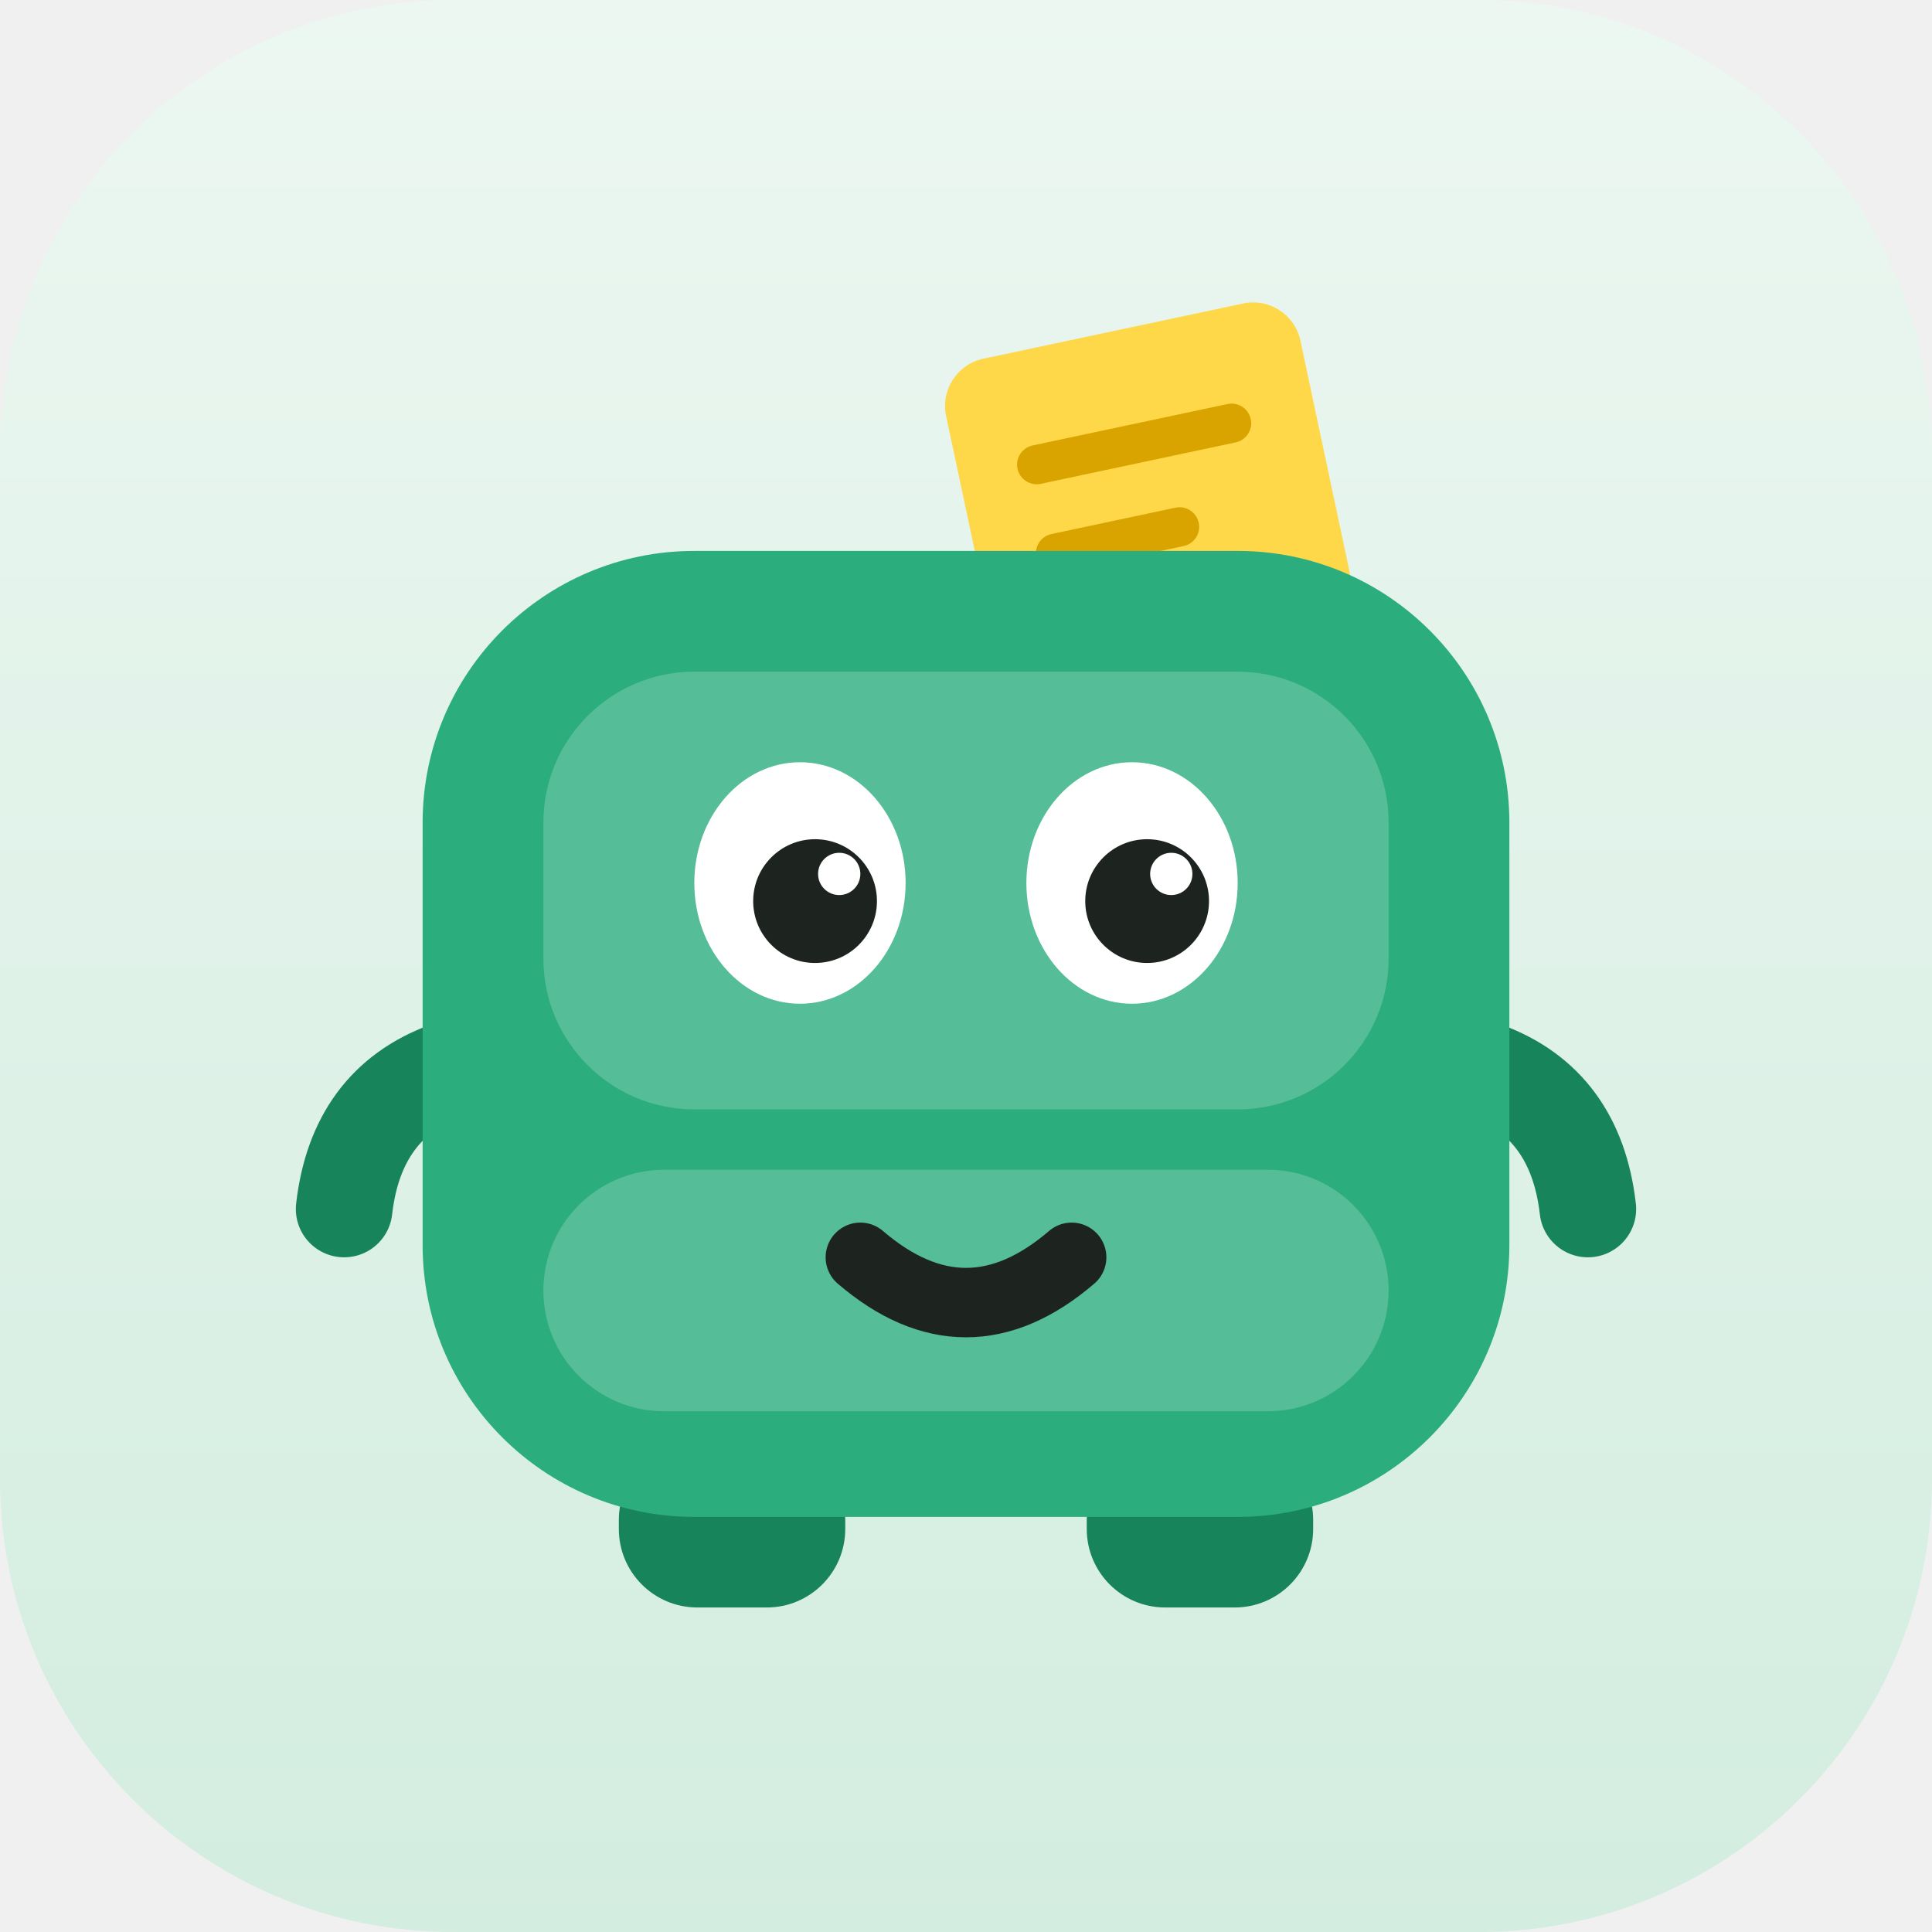
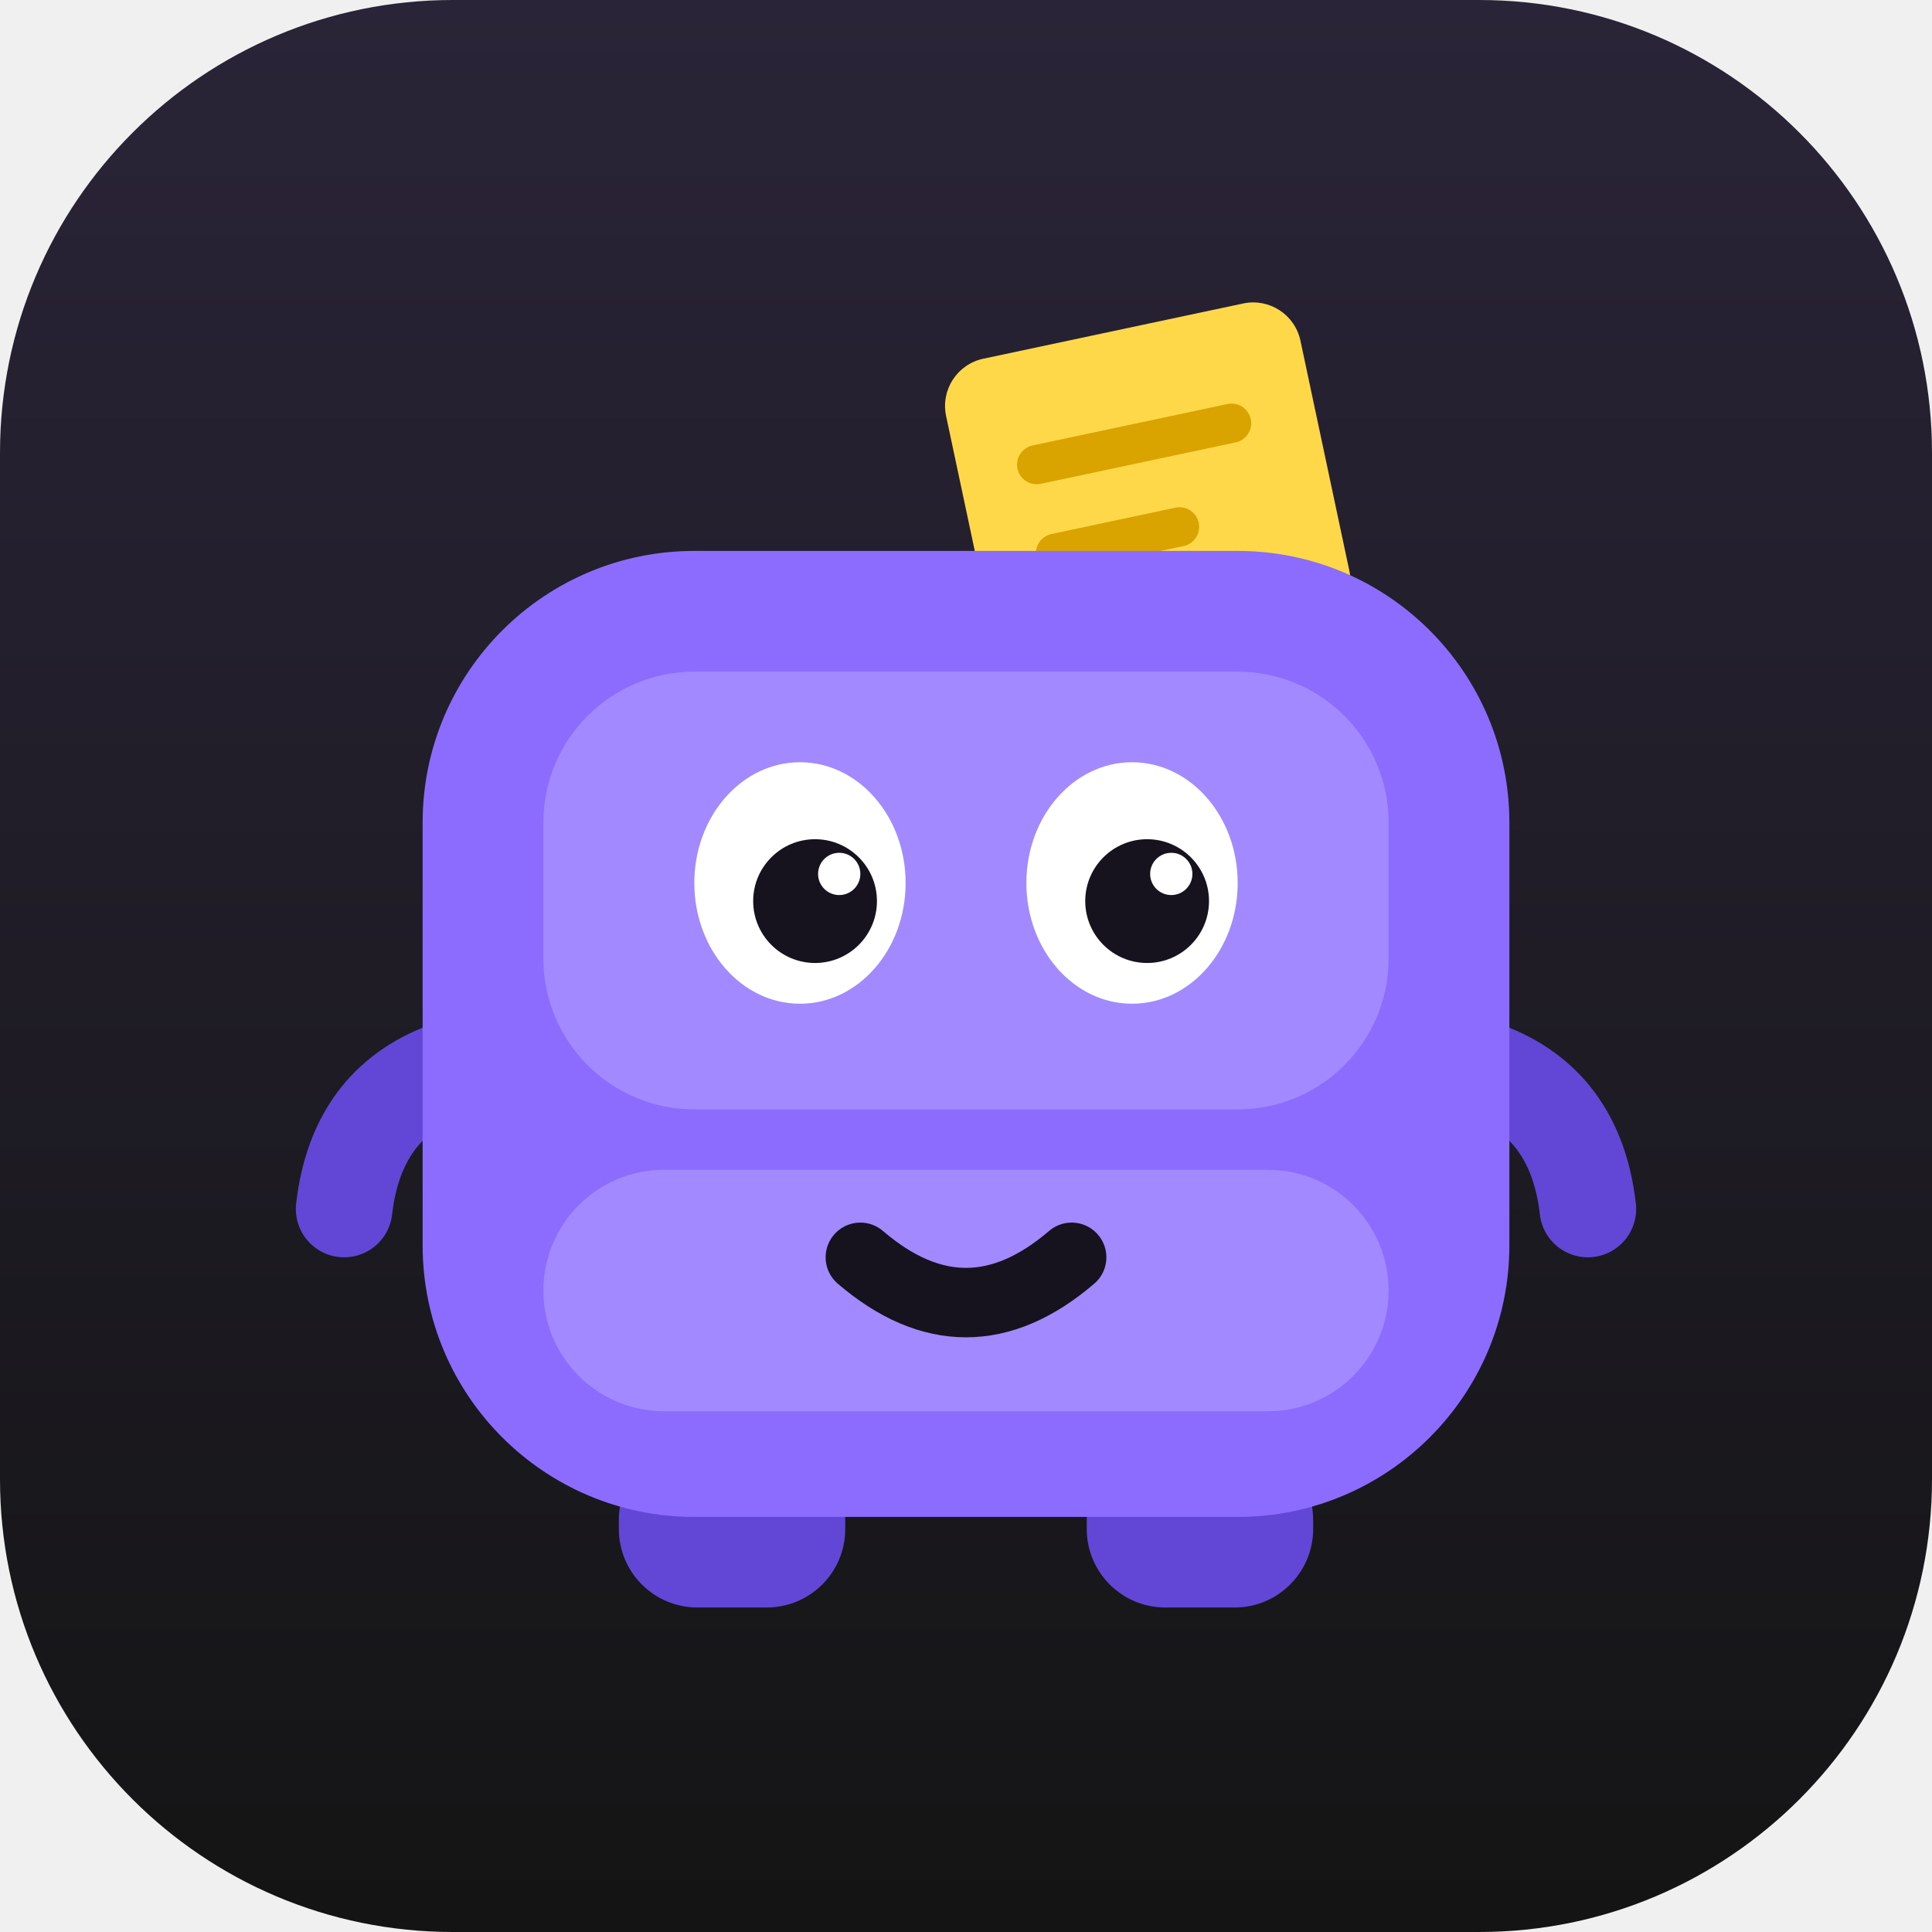
<svg xmlns="http://www.w3.org/2000/svg" viewBox="0 0 512 512">
  <defs>
    <linearGradient id="g" x1="0" y1="0" x2="0" y2="1">
-       <stop offset="0" stop-color="#ecf7f1" />
-       <stop offset="1" stop-color="#d3ede0" />
+       <stop offset="0" stop-color="#2a2438" />
+       <stop offset="1" stop-color="#141414" />
    </linearGradient>
  </defs>
  <rect width="512" height="512" rx="120" fill="url(#g)" />
  <g transform="translate(64 66) scale(8)">
    <g transform="rotate(-12 30 8)">
      <rect x="24" y="2.6" width="12" height="11" rx="1.6" fill="#ffd84a" />
      <path d="M26.6 6.4h6.6M26.6 9.4h4.2" stroke="#d9a400" stroke-width="1.3" stroke-linecap="round" />
    </g>
-     <path d="M6.8 27.2q-3 1.1-3.4 4.6M41.2 27.2q3 1.1 3.4 4.6" stroke="#17845c" stroke-width="3.2" stroke-linecap="round" fill="none" />
-     <rect x="12.5" y="39.5" width="7.5" height="5.5" rx="2.6" fill="#17845c" />
-     <rect x="28" y="39.5" width="7.5" height="5.5" rx="2.6" fill="#17845c" />
-     <rect x="6" y="10" width="36" height="32" rx="9" fill="#2bad7d" />
+     <path d="M6.8 27.2q-3 1.1-3.4 4.6M41.2 27.2q3 1.1 3.4 4.6" stroke="#6247d6" stroke-width="3.2" stroke-linecap="round" fill="none" />
+     <rect x="12.5" y="39.5" width="7.5" height="5.5" rx="2.6" fill="#6247d6" />
+     <rect x="28" y="39.5" width="7.5" height="5.5" rx="2.6" fill="#6247d6" />
+     <rect x="6" y="10" width="36" height="32" rx="9" fill="#8b6cff" />
    <rect x="10" y="14" width="28" height="14.5" rx="5" fill="#fff" opacity=".2" />
    <rect x="10" y="30.5" width="28" height="8" rx="4" fill="#fff" opacity=".2" />
    <ellipse cx="18.5" cy="21" rx="3.5" ry="4" fill="#fff" />
    <ellipse cx="29.5" cy="21" rx="3.5" ry="4" fill="#fff" />
-     <circle cx="19" cy="21.6" r="2.05" fill="#1d2420" />
-     <circle cx="30" cy="21.6" r="2.05" fill="#1d2420" />
+     <circle cx="19" cy="21.6" r="2.05" fill="#16131f" />
+     <circle cx="30" cy="21.6" r="2.05" fill="#16131f" />
    <circle cx="19.8" cy="20.7" r=".7" fill="#fff" />
    <circle cx="30.8" cy="20.7" r=".7" fill="#fff" />
-     <path d="M20.5 33.4q3.5 3 7 0" stroke="#1d2420" stroke-width="2.3" stroke-linecap="round" fill="none" />
+     <path d="M20.5 33.4q3.5 3 7 0" stroke="#16131f" stroke-width="2.3" stroke-linecap="round" fill="none" />
  </g>
</svg>
